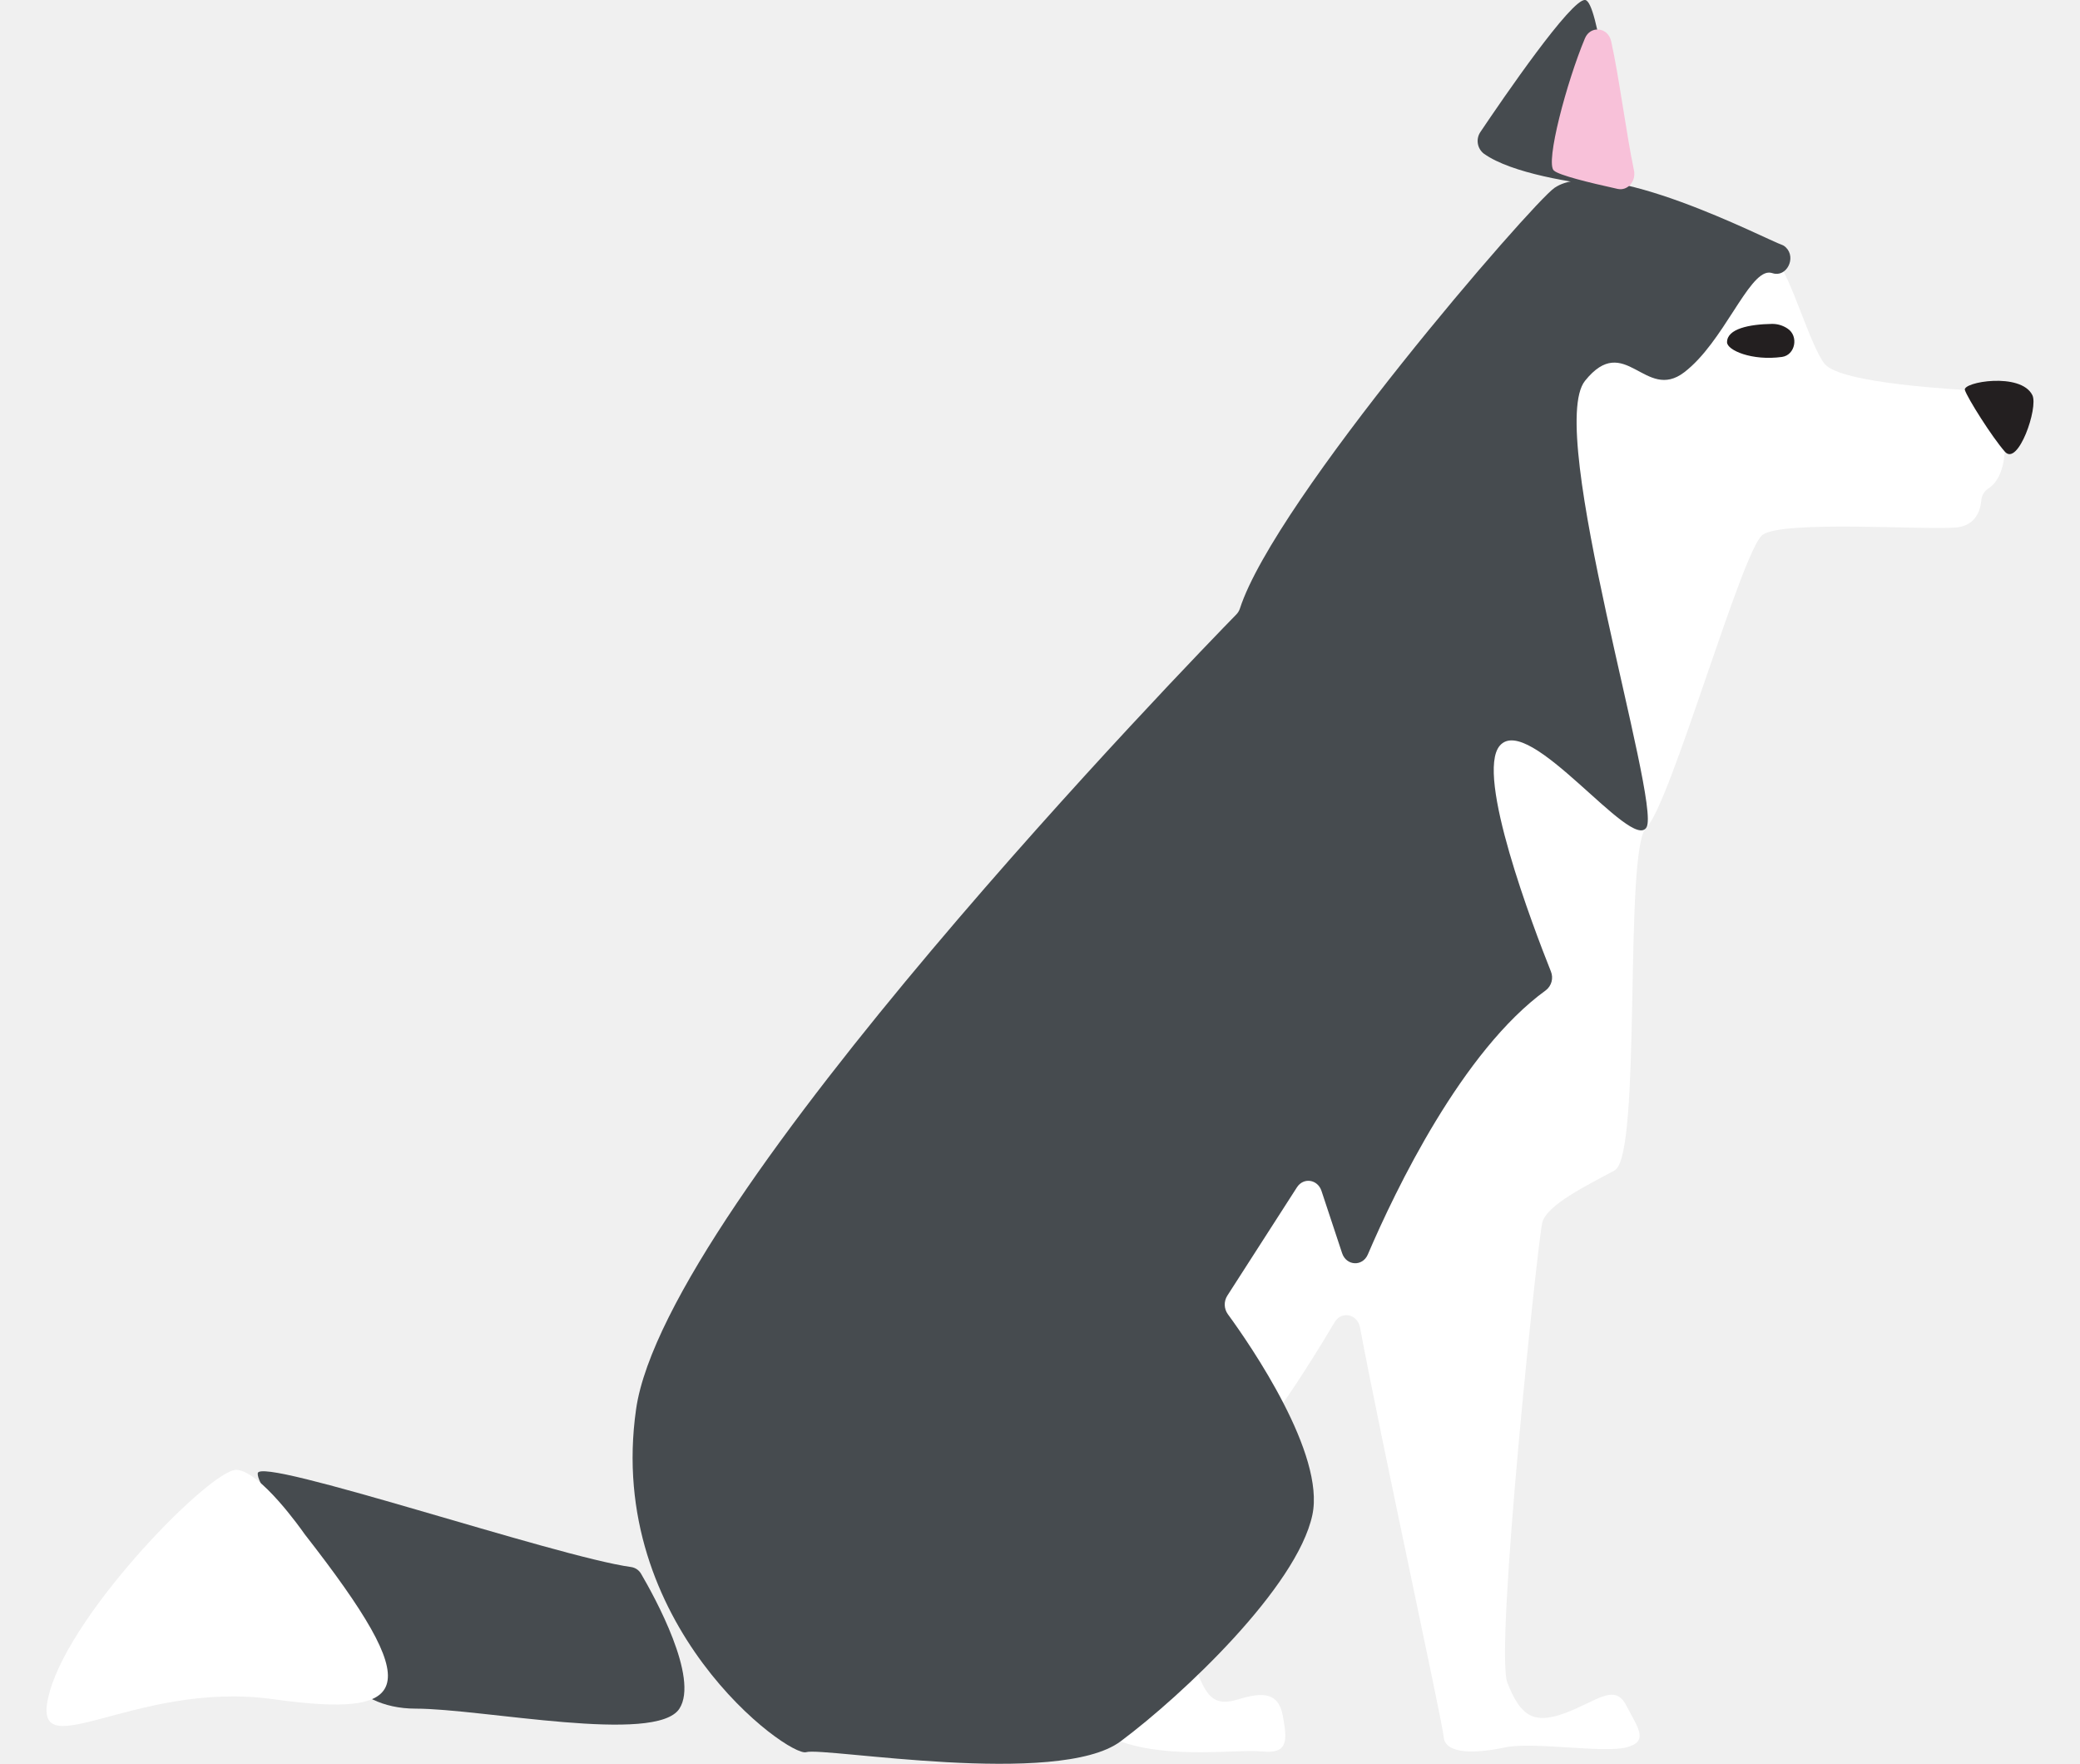
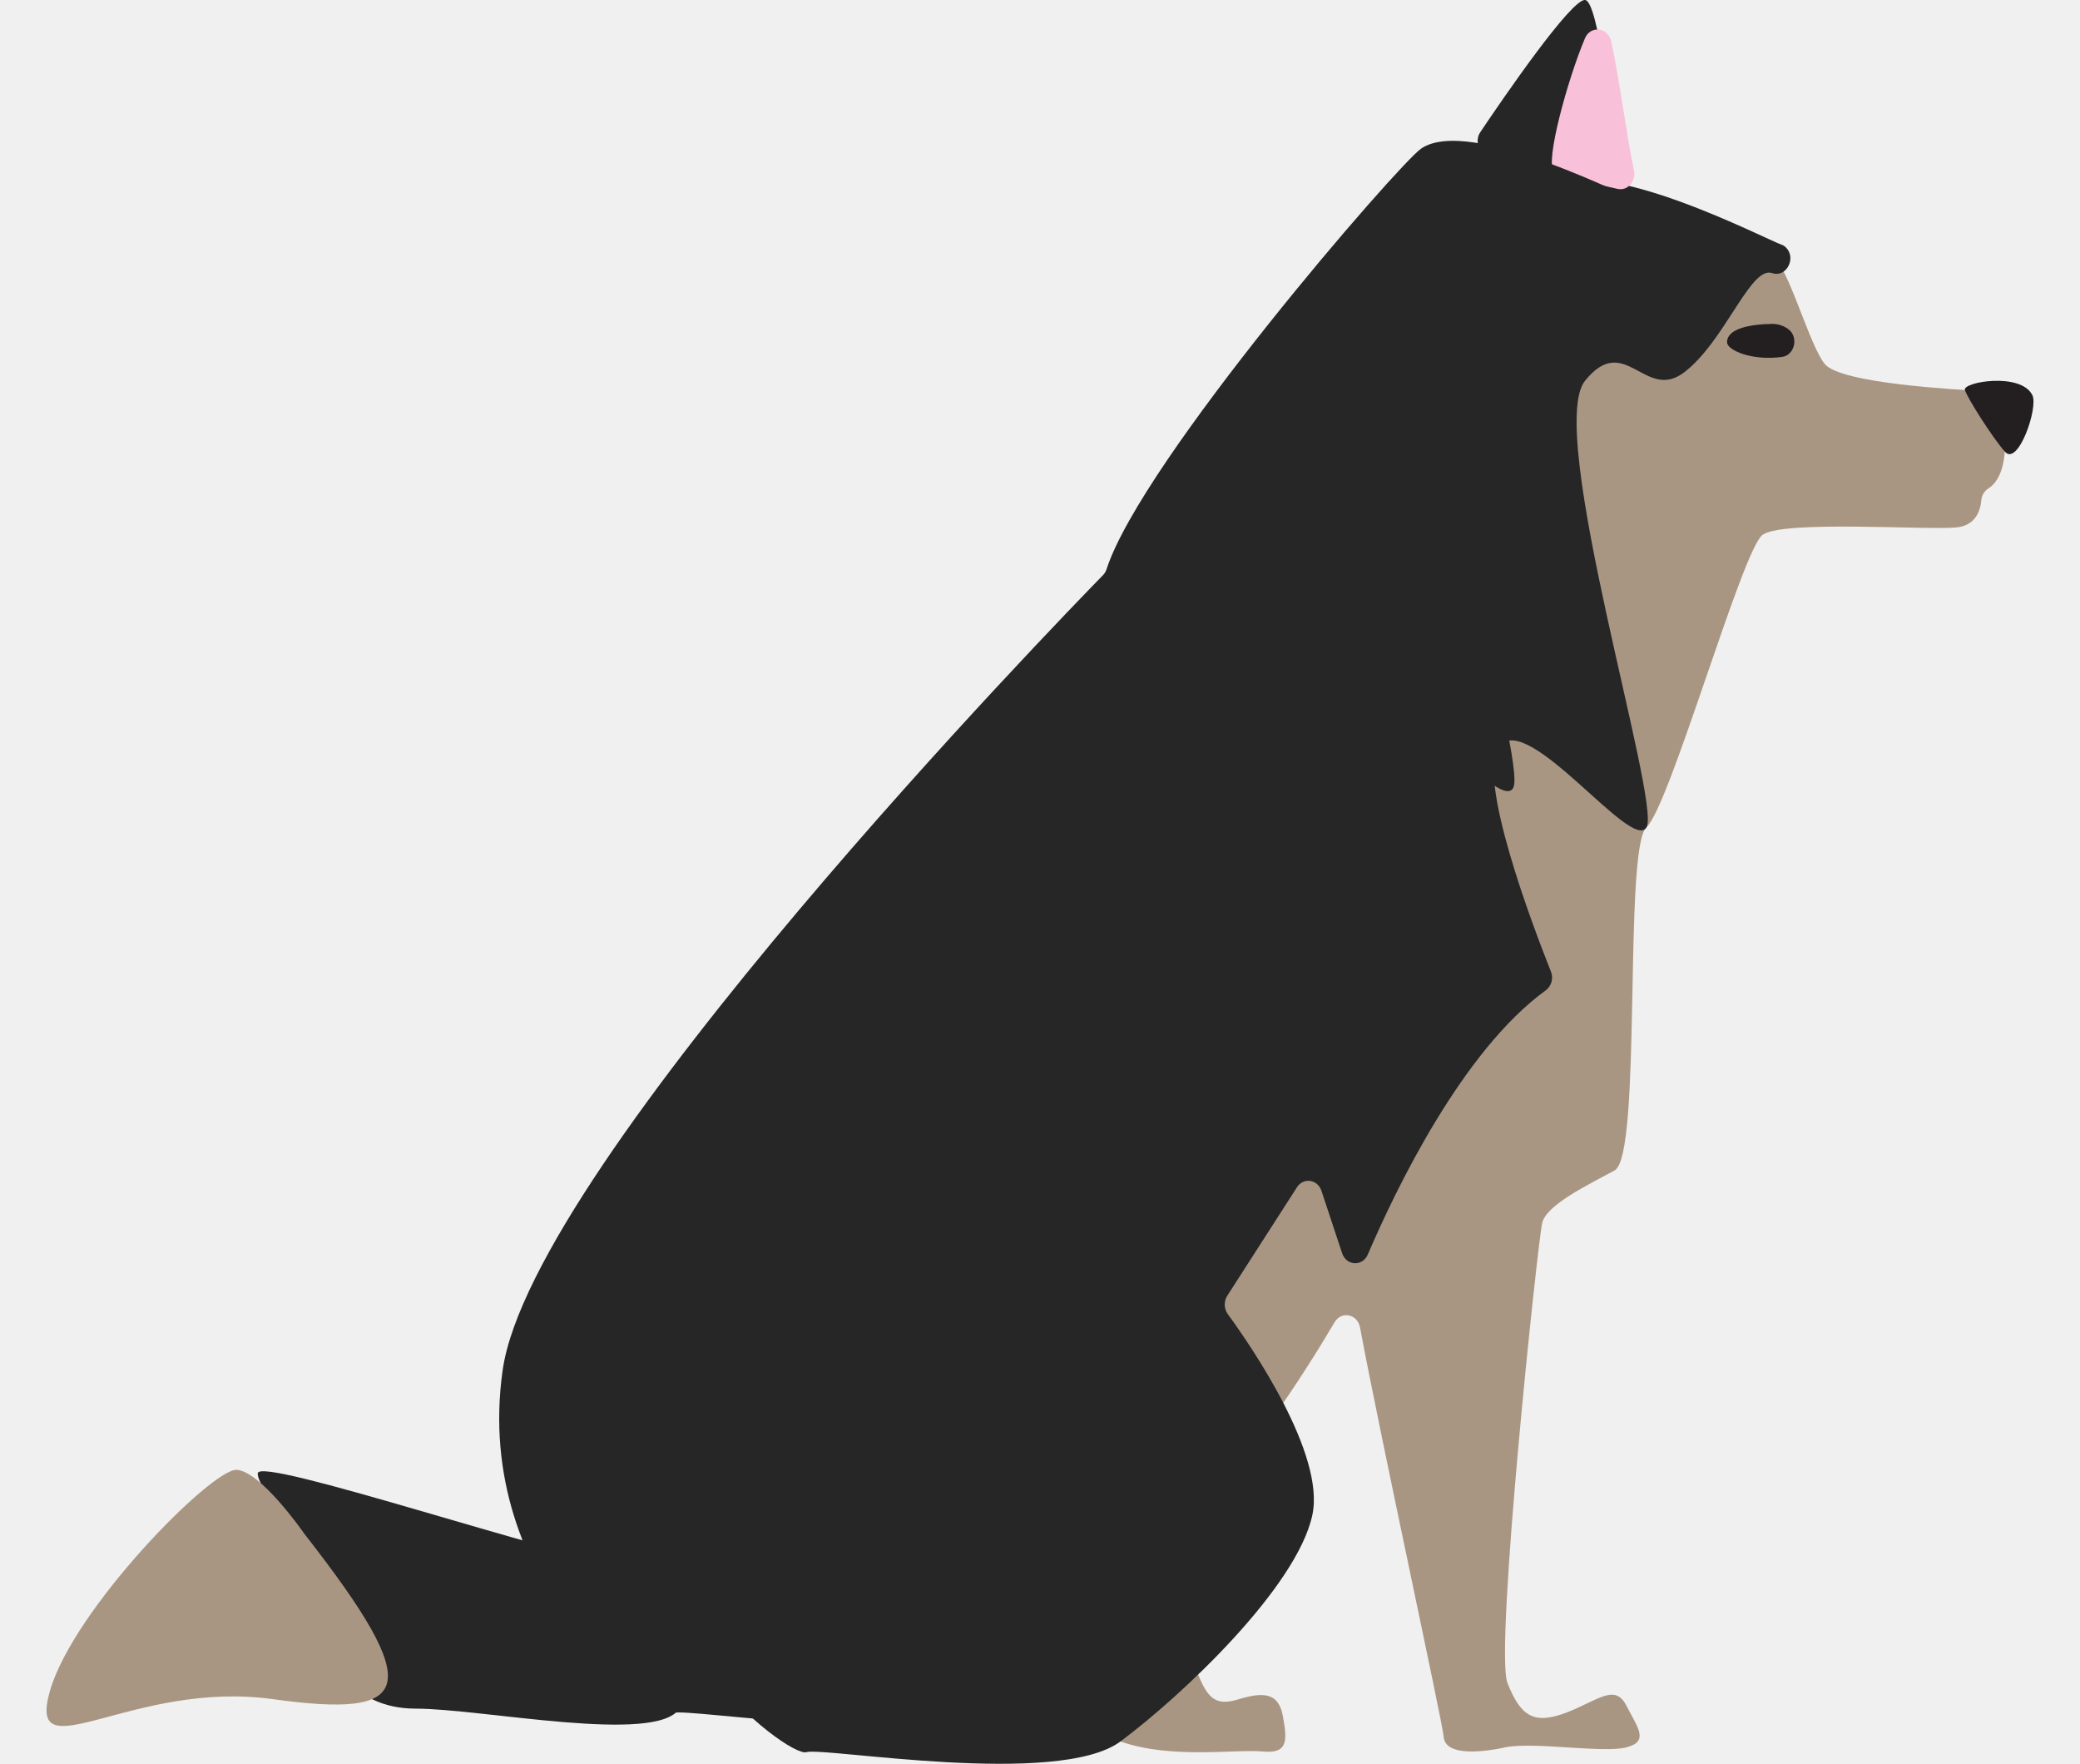
<svg xmlns="http://www.w3.org/2000/svg" width="263" height="223" viewBox="0 0 1390.28 1234.02">
  <g id="Layer_2" data-name="Layer 2">
    <g id="Layer_2-2" data-name="Layer 2">
-       <path d="M1244.25,254.69c11.37,13.69,92.27,17.83,109.5,18.88,16.08,1,25.1,55.78,4.85,68.25a10.8,10.8,0,0,0-4.83,8.3c-.65,7-3.89,17.48-17.25,18.87-20.28,2.09-121.67-5.25-135.86,5.24S1135.77,564,1119.54,578.7s-3,229.63-22.3,240.12-47.65,24.12-50.7,36.7-33.45,298.84-24.33,321.91,18.25,29.35,40.56,21,34.47-21,42.58-5.25,16.22,25.17,0,29.36-65.25-4.19-84.84,0-41.9,5.25-42.91-7.34c-.86-10.64-44.48-210.93-58.55-286.5-1.75-9.38-13-11.72-17.73-3.69-22,37.12-66.47,107.3-98.11,125.57-43.6,25.17-8.11,92.27,0,114.29s13.18,29.36,30.42,24.12,28.39-5.24,31.43,11.53,4.05,26.68-14.2,24.88-63.87,5.53-99.36-7S642,1120.8,627.81,1061s63.87-232.78,109.5-283.12,71-81.78,112.54-142.6,94.29-198.18,101.39-217.05,39.16-86,47-111.15,30.1-89.13,36.19-94.37,106.46-24.11,129.78-29.36,37.51-8.39,46.63,0S1234.24,242.64,1244.25,254.69Z" fill="#fff" />
+       <path d="M1244.25,254.69c11.37,13.69,92.27,17.83,109.5,18.88,16.08,1,25.1,55.78,4.85,68.25a10.8,10.8,0,0,0-4.83,8.3c-.65,7-3.89,17.48-17.25,18.87-20.28,2.09-121.67-5.25-135.86,5.24S1135.77,564,1119.54,578.7s-3,229.63-22.3,240.12-47.65,24.12-50.7,36.7-33.45,298.84-24.33,321.91,18.25,29.35,40.56,21,34.47-21,42.58-5.25,16.22,25.17,0,29.36-65.25-4.19-84.84,0-41.9,5.25-42.91-7.34c-.86-10.64-44.48-210.93-58.55-286.5-1.75-9.38-13-11.72-17.73-3.69-22,37.12-66.47,107.3-98.11,125.57-43.6,25.17-8.11,92.27,0,114.29s13.18,29.36,30.42,24.12,28.39-5.24,31.43,11.53,4.05,26.68-14.2,24.88-63.87,5.53-99.36-7S642,1120.8,627.81,1061s63.87-232.78,109.5-283.12,71-81.78,112.54-142.6,94.29-198.18,101.39-217.05,39.16-86,47-111.15,30.1-89.13,36.19-94.37,106.46-24.11,129.78-29.36,37.51-8.39,46.63,0S1234.24,242.64,1244.25,254.69Z" fill="#a99682" />
      <path d="M1389.49,276.45c4.33,8.67-10,50.07-19.21,39.58s-26.2-37.55-28-43.15S1381.38,260.2,1389.49,276.45Z" fill="#231f20" />
-       <path d="M416.07,1101.17a9.61,9.61,0,0,0-7-4.82c-52.22-7.1-260.29-77.8-261.28-65.59-1,12.58,54.75,74.45,49.68,100.66s14.2,64,60.84,64,168.3,25.17,184.53,0C456.72,1173.91,425.52,1117.3,416.07,1101.17Z" fill="#464b4f" />
-       <path d="M1207.75,191.15c9.71,3.14,16.84-10.77,9.24-18.1a7.37,7.37,0,0,0-2.65-1.72c-10.9-3.67-125.21-63.43-159.25-39.87-15.87,11-195.44,218.2-220.07,294.28a10.67,10.67,0,0,1-2.49,4.13c-28.8,29.47-399.22,410.9-420,556-21.62,151,106.8,243.72,119,240s176.41,24.94,220-7.56,123.36-108,134.17-158.33c9.17-42.66-43-118.47-59.16-140.58a11.56,11.56,0,0,1-.36-12.87l48.75-75.86c4.55-7.07,14.46-5.62,17.16,2.51l14.43,43.58c3,8.94,14.31,9.52,18,.91,19.4-45.24,66.06-142.48,124.57-184.85a11.25,11.25,0,0,0,3.52-13.17c-12.36-31-53.07-137.66-35.78-157.93,20.28-23.77,92.67,75.13,102.74,57s-71-277.49-43.09-312.28,42.08,15,69.46-6,44.61-69.73,59.31-69.73A8.23,8.23,0,0,1,1207.75,191.15Z" fill="#464b4f" />
-       <path d="M1005.82,107.6a11.22,11.22,0,0,1-2.5-15.3C1019.2,68.69,1067.05-1.15,1076.6,0c9.33,1.14,17.33,82.53,25.8,117.17,1.77,7.24-3.61,14.17-10.4,13.41C1068.33,127.92,1025.27,121.37,1005.82,107.6Z" fill="#464b4f" />
+       <path d="M416.07,1101.17a9.61,9.61,0,0,0-7-4.82c-52.22-7.1-260.29-77.8-261.28-65.59-1,12.58,54.75,74.45,49.68,100.66s14.2,64,60.84,64,168.3,25.17,184.53,0C456.72,1173.91,425.52,1117.3,416.07,1101.17Z" fill="#262627" />
+       <path d="M1207.75,191.15c9.71,3.14,16.84-10.77,9.24-18.1a7.37,7.37,0,0,0-2.65-1.72c-10.9-3.67-125.21-63.43-159.25-39.87-15.87,11-195.44,218.2-220.07,294.28a10.67,10.67,0,0,1-2.49,4.13c-28.8,29.47-399.22,410.9-420,556-21.62,151,106.8,243.72,119,240s176.41,24.94,220-7.56,123.36-108,134.17-158.33c9.17-42.66-43-118.47-59.16-140.58a11.56,11.56,0,0,1-.36-12.87l48.75-75.86c4.55-7.07,14.46-5.62,17.16,2.51l14.43,43.58c3,8.94,14.31,9.52,18,.91,19.4-45.24,66.06-142.48,124.57-184.85a11.25,11.25,0,0,0,3.52-13.17c-12.36-31-53.07-137.66-35.78-157.93,20.28-23.77,92.67,75.13,102.74,57s-71-277.49-43.09-312.28,42.08,15,69.46-6,44.61-69.73,59.31-69.73A8.23,8.23,0,0,1,1207.75,191.15Z" fill="#262627" />
+       <path d="M1005.82,107.6a11.22,11.22,0,0,1-2.5-15.3C1019.2,68.69,1067.05-1.15,1076.6,0c9.33,1.14,17.33,82.53,25.8,117.17,1.77,7.24-3.61,14.17-10.4,13.41C1068.33,127.92,1025.27,121.37,1005.82,107.6Z" fill="#262627" />
      <path d="M1054.71,119.35c3.85,3.31,24,8.28,44.6,12.82,7,1.53,13-5.32,11.44-12.91-5.34-25.25-10.53-66.22-16-90.5-2.23-9.81-14.5-11.11-18.33-1.92C1063.77,57,1048.5,114,1054.71,119.35Z" fill="#f8c1d9" />
-       <path d="M180.85,1073.66c-.11-.14-.21-.27-.31-.42-2.23-3.2-30.95-43.88-47.51-44.89-17.24-1-114.57,97.52-130.79,155.19s57.79-8.39,156.14,5.24S265.84,1182.52,180.85,1073.66Z" fill="#fff" />
+       <path d="M180.85,1073.66c-.11-.14-.21-.27-.31-.42-2.23-3.2-30.95-43.88-47.51-44.89-17.24-1-114.57,97.52-130.79,155.19s57.79-8.39,156.14,5.24S265.84,1182.52,180.85,1073.66Z" fill="#a99682" />
      <path d="M1214.31,249.72c9.28-1.28,11.91-14.59,3.88-19.85a19.05,19.05,0,0,0-10.9-3.26c-15.72.26-31.43,3.34-31.43,12.84C1175.86,245,1193.22,252.63,1214.31,249.72Z" fill="#231f20" />
+       <path d="M1114.42,163.7c9.7,3.14,16.84-10.77,9.24-18.1a7.46,7.46,0,0,0-2.65-1.72c-10.9-3.67-125.22-63.43-159.25-39.87-15.88,11-195.44,218.2-220.08,294.28a10.55,10.55,0,0,1-2.49,4.13c-28.8,29.47-399.21,410.9-420,556-21.63,151,106.8,243.72,119,240s176.42,24.94,220-7.56,123.35-108,134.17-158.33c9.16-42.66-43-118.47-59.16-140.58a11.56,11.56,0,0,1-.37-12.87l48.76-75.86c4.54-7.07,14.46-5.62,17.15,2.51l14.44,43.58c3,8.94,14.3,9.52,18,.91,19.4-45.24,66.06-142.48,124.56-184.85a11.26,11.26,0,0,0,3.53-13.17c-12.36-31-53.08-137.66-35.78-157.93,20.27-23.77,92.67,75.13,102.74,57s-71-277.49-43.09-312.28,42.07,15,69.45-6,44.61-69.73,59.31-69.73A8.29,8.29,0,0,1,1114.42,163.7Z" fill="#262627" />
    </g>
  </g>
</svg>
